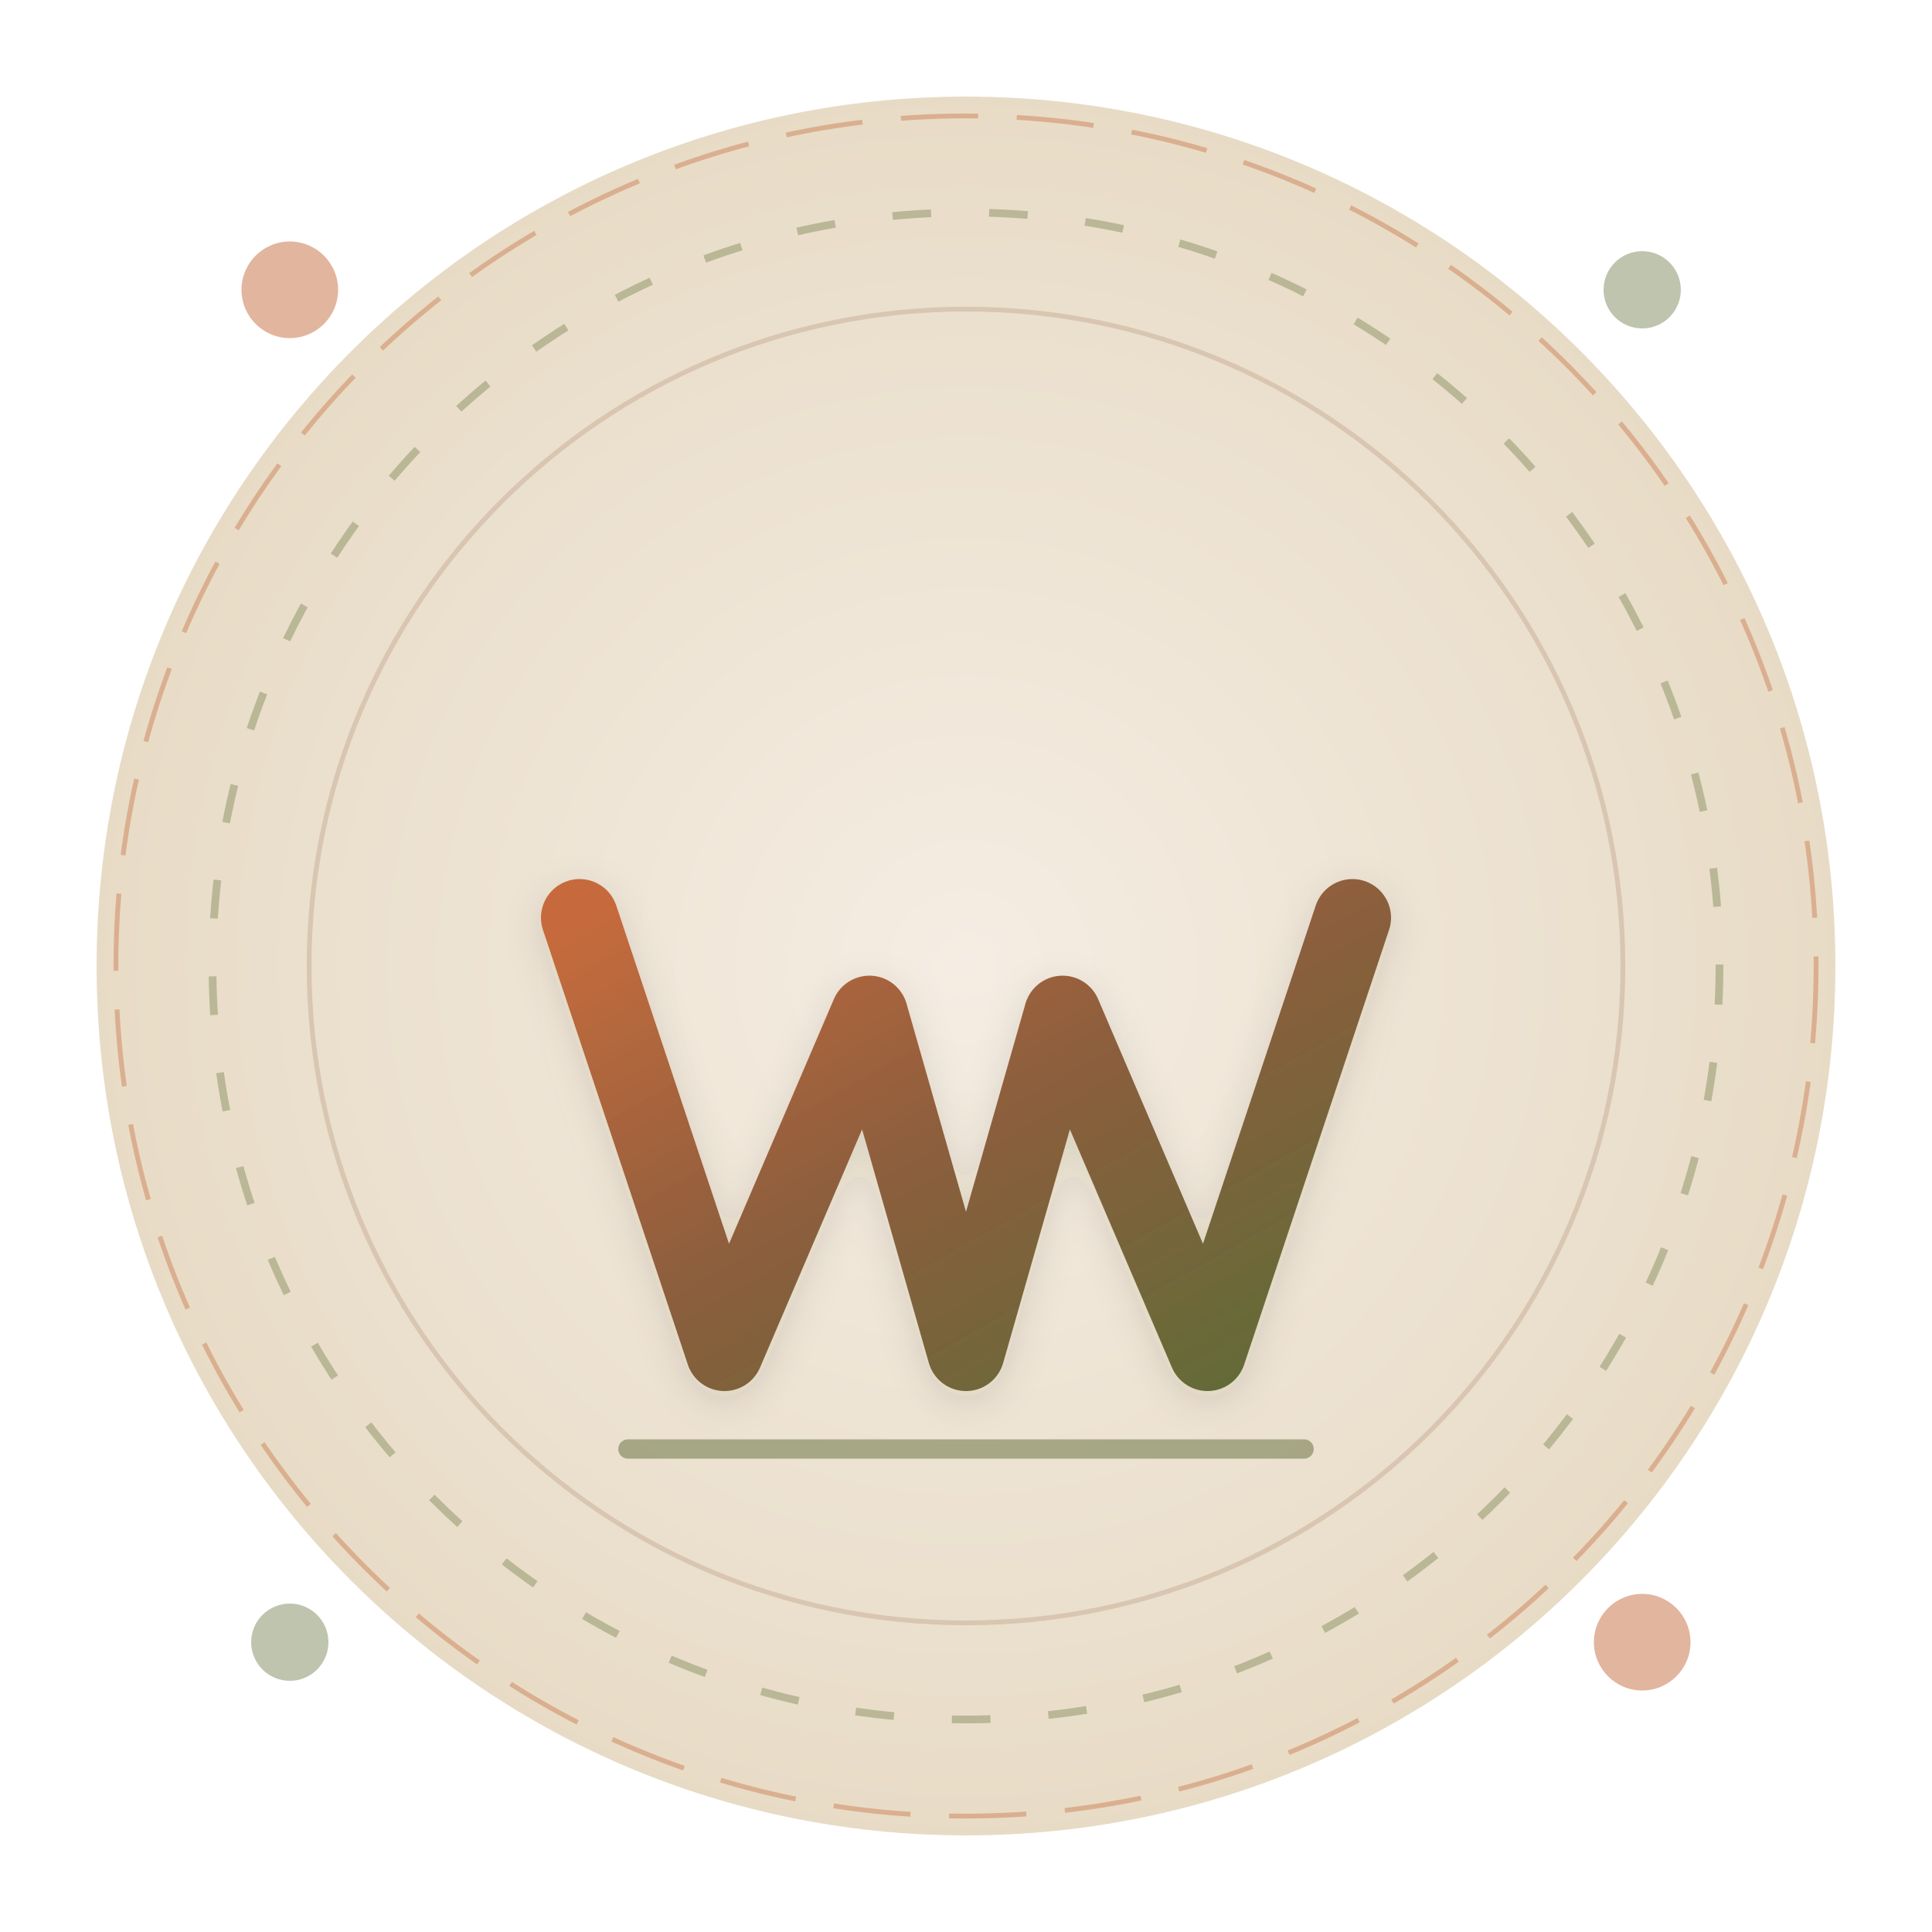
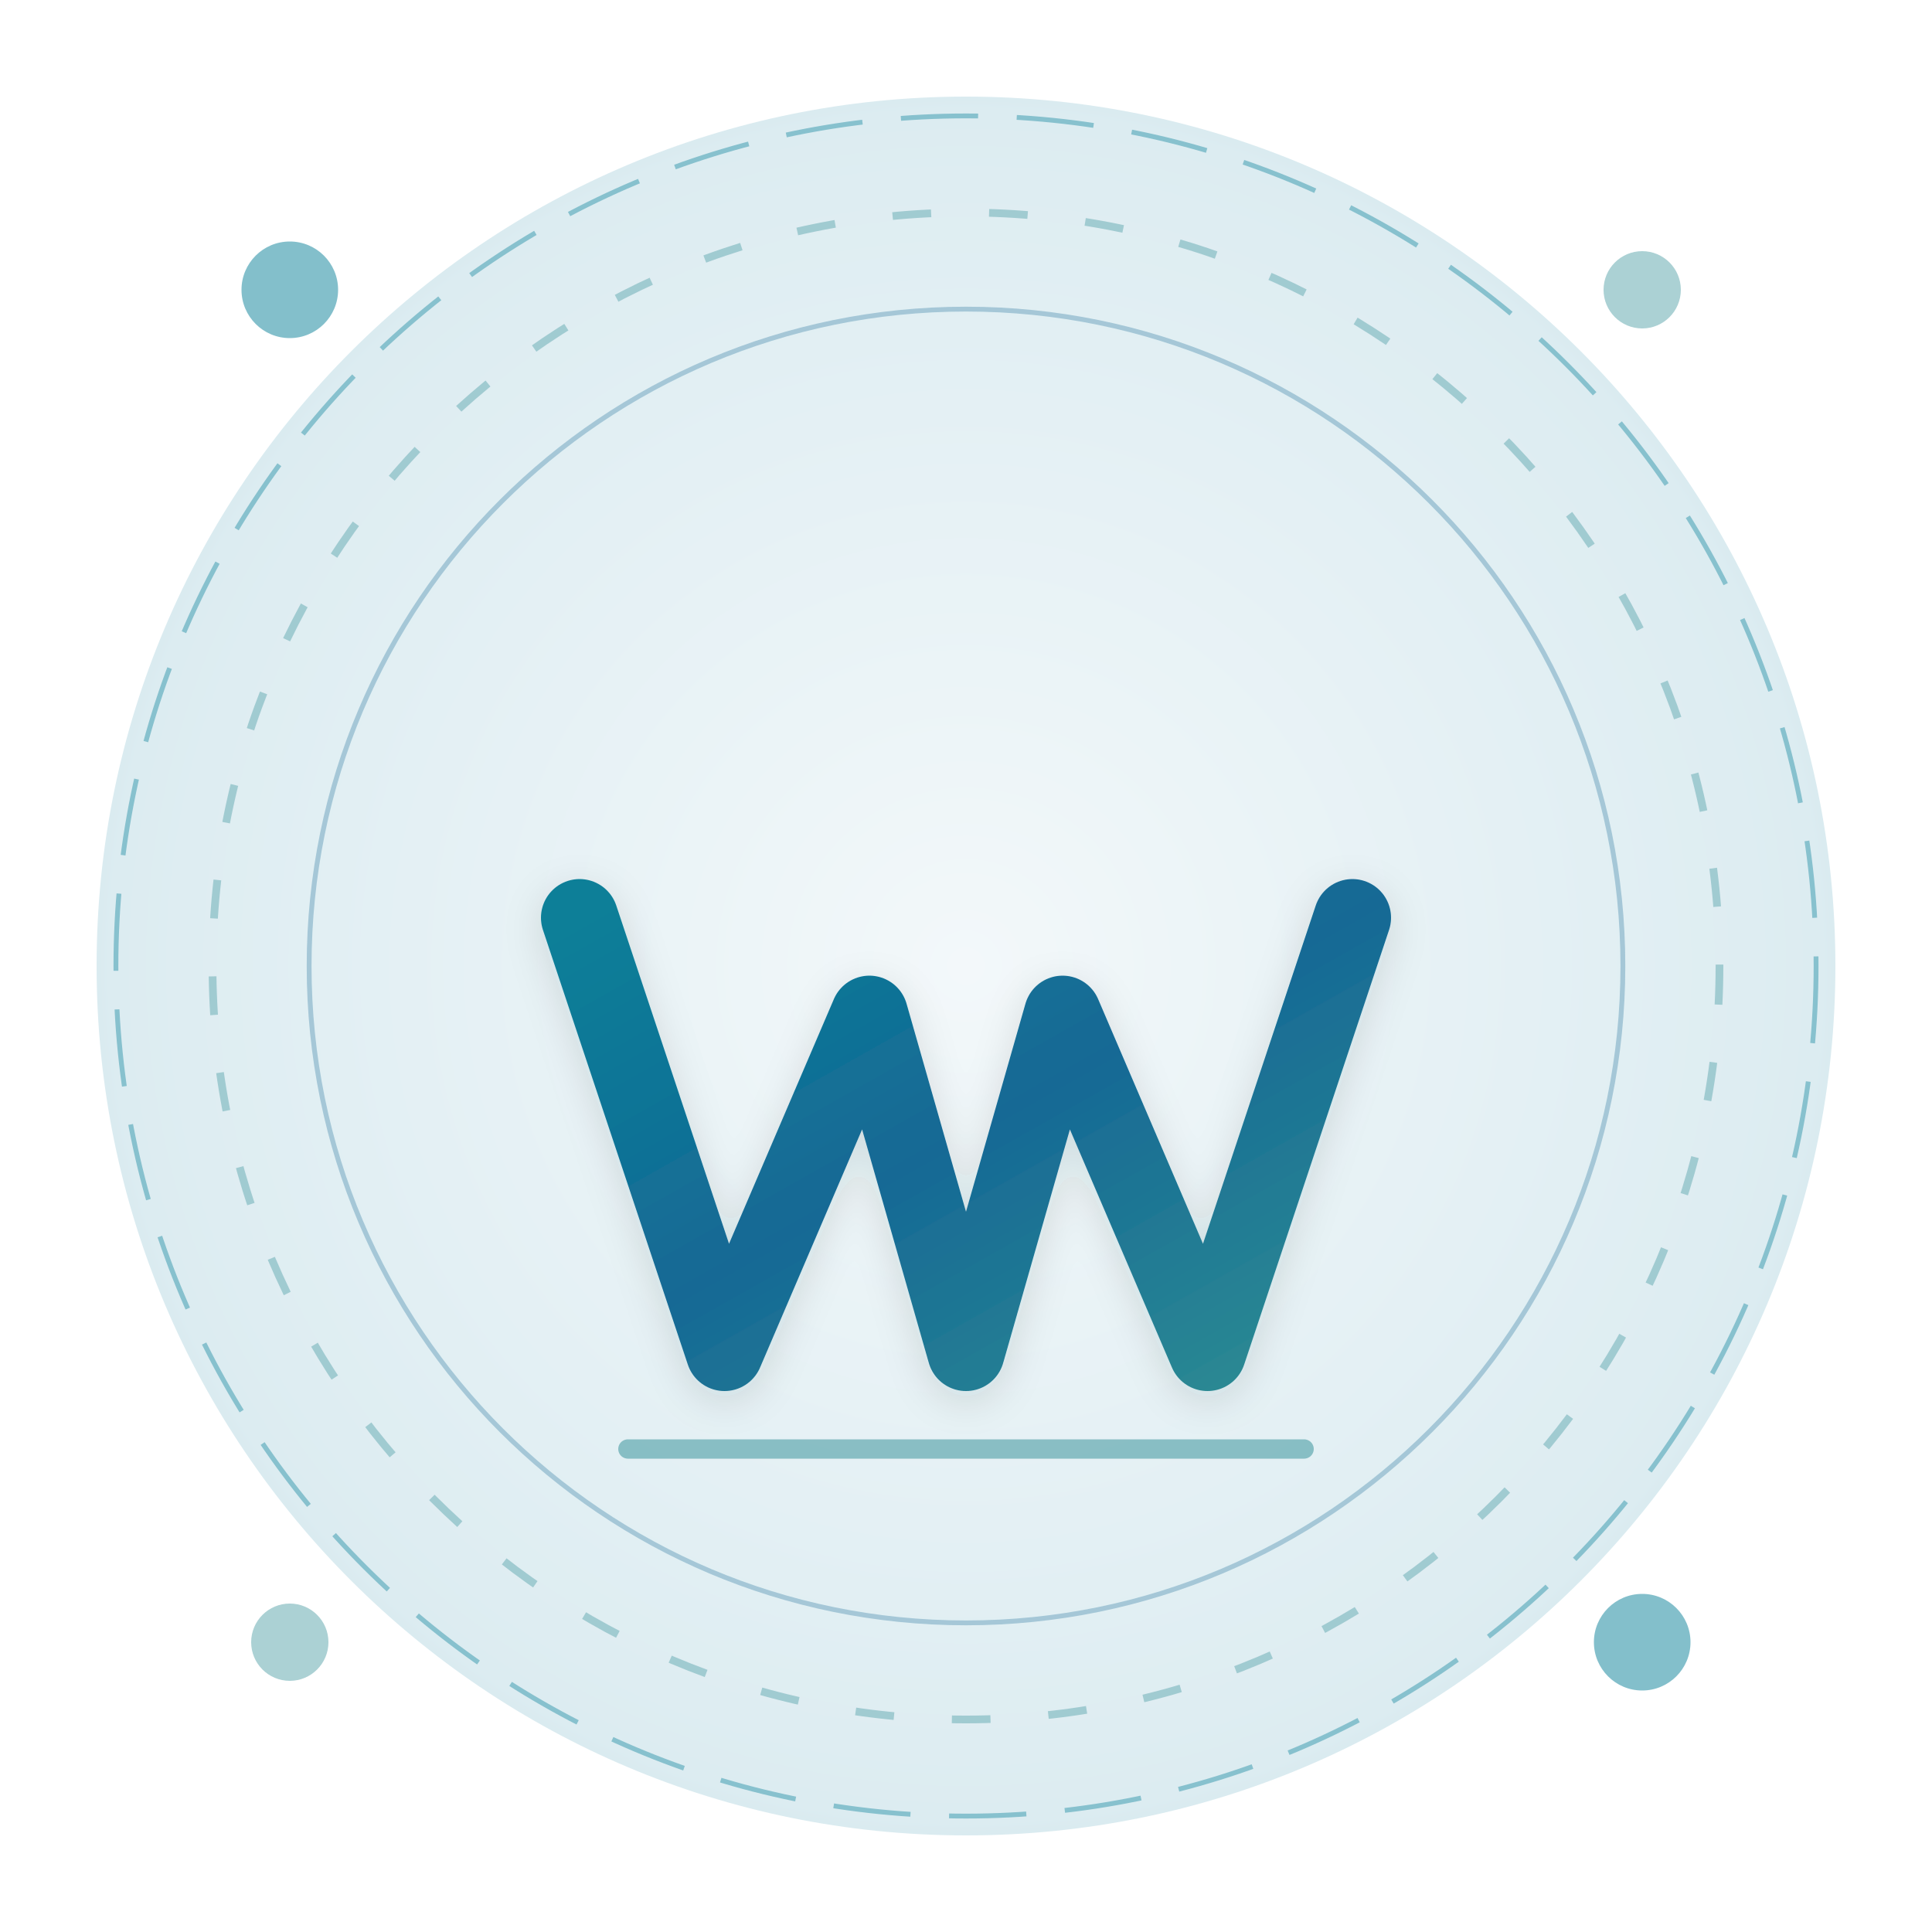
<svg xmlns="http://www.w3.org/2000/svg" viewBox="0 0 200 200">
  <defs>
    <radialGradient id="bgGrad" cx="50%" cy="50%" r="70%">
-       <stop offset="0%" stop-color="#F5EDE3" />
-       <stop offset="70%" stop-color="#E8DCC7" />
-       <stop offset="100%" stop-color="#D4B895" />
+       <stop offset="0%" stop-color="#F3F8FA" />
+       <stop offset="70%" stop-color="#DCECF1" />
+       <stop offset="100%" stop-color="#9EC8D3" />
    </radialGradient>
    <linearGradient id="letterGrad" x1="0%" y1="0%" x2="100%" y2="100%">
-       <stop offset="0%" stop-color="#C66B3D" />
-       <stop offset="50%" stop-color="#8B5E3C" />
-       <stop offset="100%" stop-color="#606C38" />
+       <stop offset="0%" stop-color="#087F98" />
+       <stop offset="50%" stop-color="#166995" />
+       <stop offset="100%" stop-color="#2C8B93" />
    </linearGradient>
    <filter id="glow" x="-100%" y="-100%" width="300%" height="300%">
      <feGaussianBlur stdDeviation="8" result="blur" />
-       <feFlood flood-color="#C66B3D" flood-opacity="0.4" />
+       <feFlood flood-color="#087F98" flood-opacity="0.4" />
      <feComposite in2="blur" operator="in" />
      <feMerge>
        <feMergeNode />
        <feMergeNode in="SourceGraphic" />
      </feMerge>
    </filter>
    <filter id="innerShadow" x="-20%" y="-20%" width="140%" height="140%">
-       <feDropShadow dx="0" dy="1" stdDeviation="2" flood-color="#2D2A26" flood-opacity="0.12" />
+       <feDropShadow dx="0" dy="1" stdDeviation="2" flood-color="#102B3A" flood-opacity="0.12" />
    </filter>
    <filter id="ripple" x="-50%" y="-50%" width="200%" height="200%">
      <feGaussianBlur stdDeviation="3" result="blur" />
      <feMerge>
        <feMergeNode in="blur" />
        <feMergeNode in="SourceGraphic" />
      </feMerge>
    </filter>
    <style>
      .logo-bg { transition: all 0.4s ease; }
      .logo-circle { transition: all 0.4s ease; transform-origin: center; }
      .logo-letter { transition: all 0.3s ease; transform-origin: center; }
      .logo-ring { transition: all 0.5s ease; transform-origin: center; }
      .logo-dot { transition: all 0.3s ease; }
      .ripple-circle { opacity: 0; transform: scale(0); transform-origin: center; }

      /* Hover 效果 */
      .logo-group:hover .logo-bg { filter: brightness(1.05); }
      .logo-group:hover .logo-circle { transform: scale(1.02); }
      .logo-group:hover .logo-letter { transform: scale(1.05); filter: brightness(1.15); }
      .logo-group:hover .logo-ring { opacity: 0.6; transform: scale(1.05) rotate(15deg); }
      .logo-group:hover .logo-dot { transform: scale(1.3); }

-       /* 装饰环旋转动画 */
-       @keyframes ringRotate {
-         from { transform: rotate(0deg); }
-         to { transform: rotate(360deg); }
-       }
-       @keyframes ringRotateReverse {
-         from { transform: rotate(360deg); }
-         to { transform: rotate(0deg); }
-       }
-       .ring-outer { animation: ringRotate 20s linear infinite; transform-origin: center; }
-       .ring-inner { animation: ringRotateReverse 15s linear infinite; transform-origin: center; }
- 
-       /* 装饰点脉动 */
-       @keyframes dotPulse {
-         0%, 100% { transform: scale(1); opacity: 0.5; }
-         50% { transform: scale(1.2); opacity: 0.8; }
-       }
-       .dot-1 { animation: dotPulse 2s ease-in-out infinite; }
-       .dot-2 { animation: dotPulse 2s ease-in-out infinite 0.5s; }
-       .dot-3 { animation: dotPulse 2s ease-in-out infinite 1s; }
-       .dot-4 { animation: dotPulse 2s ease-in-out infinite 1.5s; }
- 
      /* 点击涟漪 */
      @keyframes rippleEffect {
        0% { transform: scale(0); opacity: 0.8; }
        100% { transform: scale(2.5); opacity: 0; }
      }
      .ripple-animate { animation: rippleEffect 0.6s ease-out forwards; }

      /* 字母打字机效果（可选） */
      @keyframes letterBounce {
        0%, 100% { transform: scale(1); }
        50% { transform: scale(1.08); }
      }
      .bounce-animate { animation: letterBounce 0.4s ease-out; }
    </style>
  </defs>
  <g class="logo-group" style="cursor: pointer;">
-     <circle class="ripple-circle" id="ripple1" cx="100" cy="100" r="90" fill="none" stroke="#C66B3D" stroke-width="2" opacity="0" />
-     <circle class="ripple-circle" id="ripple2" cx="100" cy="100" r="90" fill="none" stroke="#606C38" stroke-width="1.5" opacity="0" />
+     <circle class="ripple-circle" id="ripple1" cx="100" cy="100" r="90" fill="none" stroke="#087F98" stroke-width="2" opacity="0" />
+     <circle class="ripple-circle" id="ripple2" cx="100" cy="100" r="90" fill="none" stroke="#2C8B93" stroke-width="1.5" opacity="0" />
    <circle class="logo-bg" cx="100" cy="100" r="90" fill="url(#bgGrad)" />
-     <circle class="logo-ring ring-outer" cx="100" cy="100" r="88" fill="none" stroke="#C66B3D" stroke-width="0.5" stroke-dasharray="8 4" opacity="0.4" />
-     <circle class="logo-ring ring-inner" cx="100" cy="100" r="78" fill="none" stroke="#606C38" stroke-width="0.8" stroke-dasharray="4 6" opacity="0.35" />
-     <circle class="logo-circle" cx="100" cy="100" r="68" fill="none" stroke="#B08B6E" stroke-width="0.5" opacity="0.3" />
+     <circle class="logo-ring ring-outer" cx="100" cy="100" r="88" fill="none" stroke="#087F98" stroke-width="0.5" stroke-dasharray="8 4" opacity="0.4" />
+     <circle class="logo-ring ring-inner" cx="100" cy="100" r="78" fill="none" stroke="#2C8B93" stroke-width="0.8" stroke-dasharray="4 6" opacity="0.35" />
+     <circle class="logo-circle" cx="100" cy="100" r="68" fill="none" stroke="#166995" stroke-width="0.5" opacity="0.3" />
    <g class="logo-letter" filter="url(#innerShadow)">
      <path d="M60 95 L75 140 L90 105 L100 140 L110 105 L125 140 L140 95" fill="none" stroke="url(#letterGrad)" stroke-width="8" stroke-linecap="round" stroke-linejoin="round" />
    </g>
-     <line class="logo-circle" x1="65" y1="150" x2="135" y2="150" stroke="#606C38" stroke-width="2" stroke-linecap="round" opacity="0.5" />
-     <circle class="logo-dot dot-1" cx="30" cy="30" r="5" fill="#C66B3D" opacity="0.5" />
-     <circle class="logo-dot dot-2" cx="170" cy="30" r="4" fill="#606C38" opacity="0.4" />
-     <circle class="logo-dot dot-3" cx="30" cy="170" r="4" fill="#606C38" opacity="0.4" />
-     <circle class="logo-dot dot-4" cx="170" cy="170" r="5" fill="#C66B3D" opacity="0.5" />
+     <line class="logo-circle" x1="65" y1="150" x2="135" y2="150" stroke="#2C8B93" stroke-width="2" stroke-linecap="round" opacity="0.5" />
+     <circle class="logo-dot dot-1" cx="30" cy="30" r="5" fill="#087F98" opacity="0.5" />
+     <circle class="logo-dot dot-2" cx="170" cy="30" r="4" fill="#2C8B93" opacity="0.4" />
+     <circle class="logo-dot dot-3" cx="30" cy="170" r="4" fill="#2C8B93" opacity="0.4" />
+     <circle class="logo-dot dot-4" cx="170" cy="170" r="5" fill="#087F98" opacity="0.5" />
  </g>
</svg>
